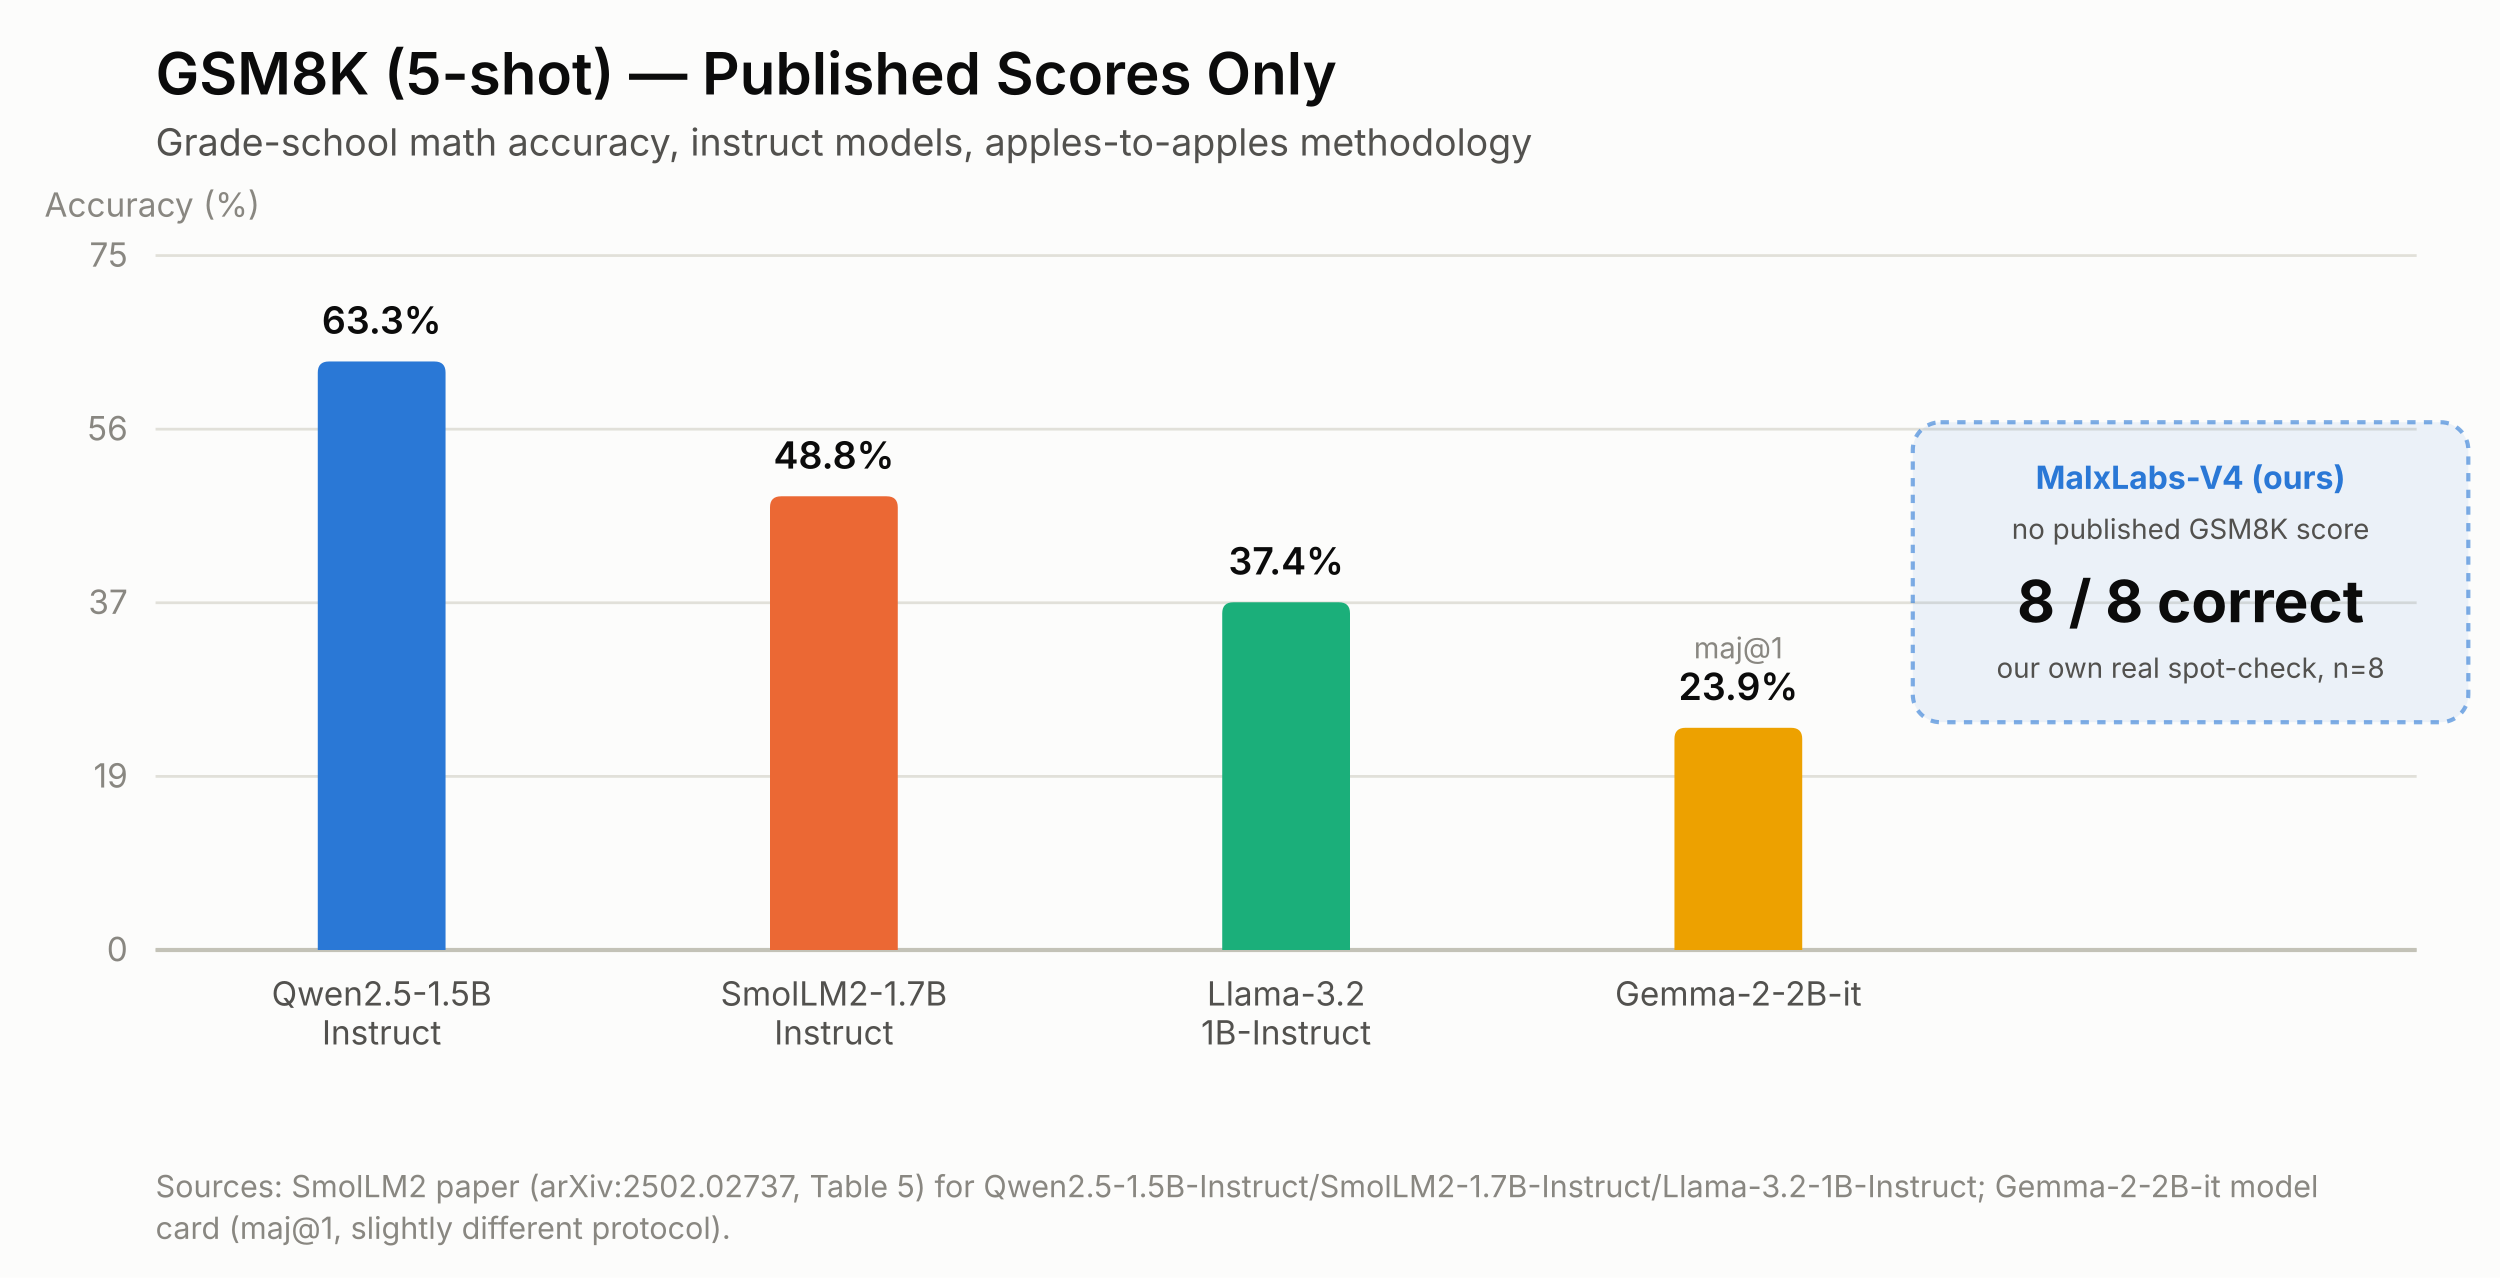
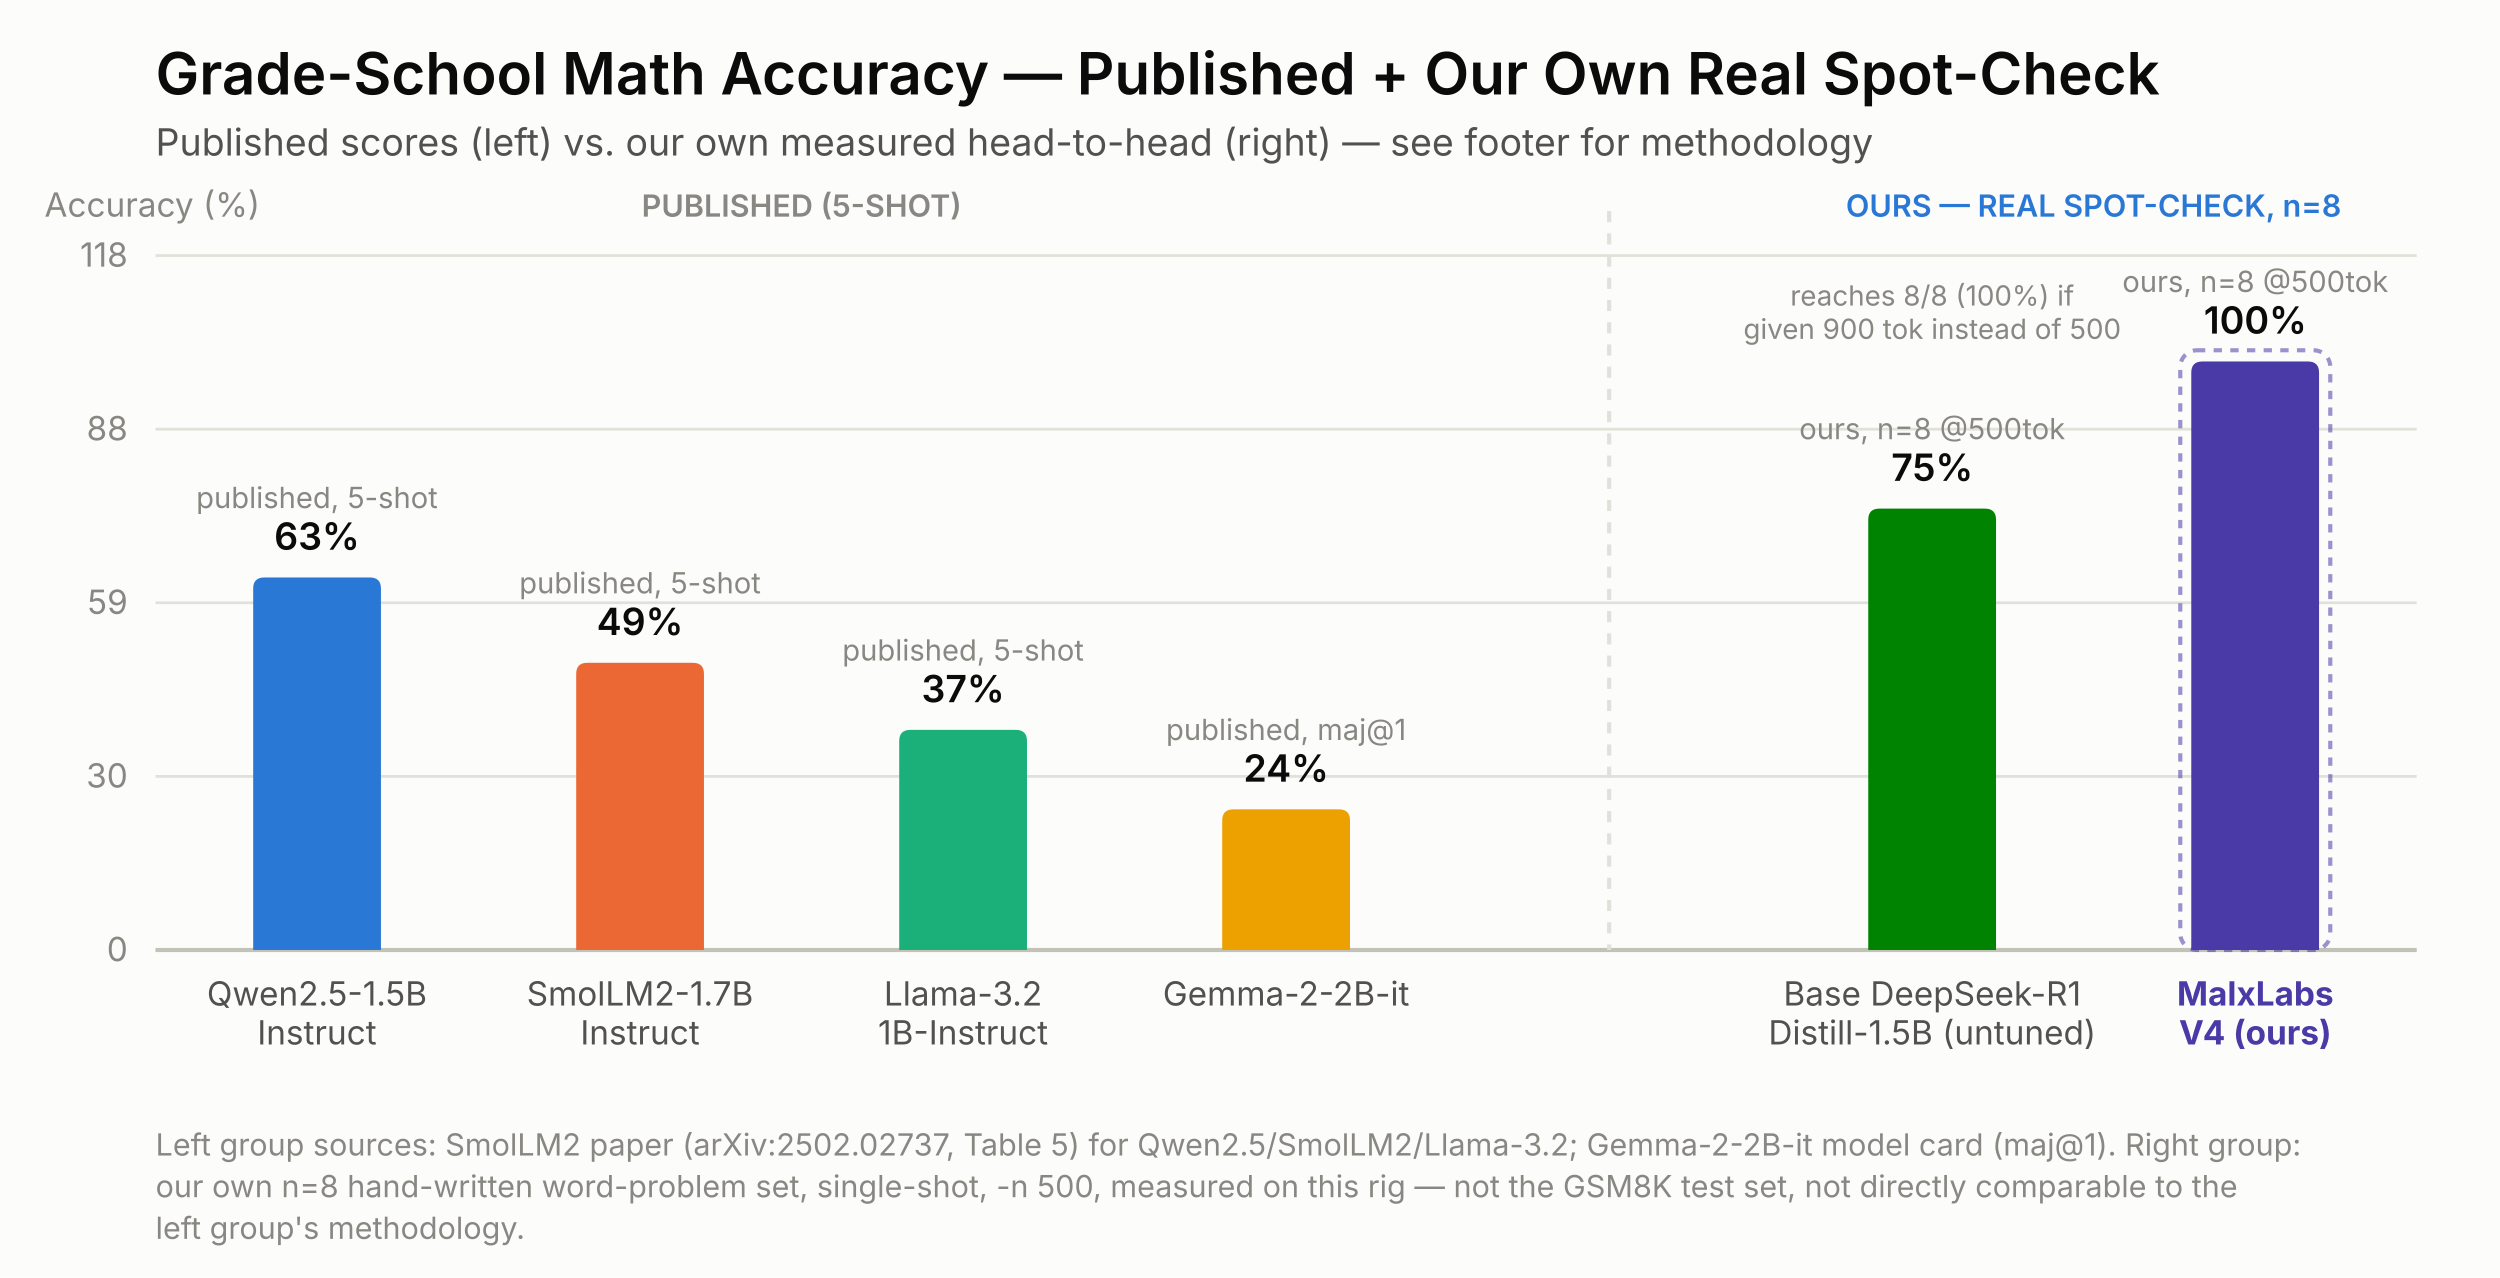
<svg xmlns="http://www.w3.org/2000/svg" viewBox="0 0 900 460" font-family="system-ui, -apple-system, Segoe UI, sans-serif">
  <rect x="0" y="0" width="900" height="460" fill="#fcfcfb" />
-   <text x="56" y="34" font-size="21" font-weight="600" fill="#0b0b0b">GSM8K (5-shot) — Published Scores Only</text>
-   <text x="56" y="56" font-size="13.5" fill="#52514e">Grade-school math accuracy, instruct models, apples-to-apples methodology</text>
+   <text x="56" y="34" font-size="21" font-weight="600" fill="#0b0b0b">Grade-School Math Accuracy — Published + Our Own Real Spot-Check</text>
+   <text x="56" y="56" font-size="13.5" fill="#52514e">Published scores (left) vs. our own measured head-to-head (right) — see footer for methodology</text>
  <line x1="56" y1="342.0" x2="870" y2="342.0" stroke="#e1e0d9" stroke-width="1" />
  <text x="46" y="346.0" font-size="12" fill="#898781" text-anchor="end">0</text>
  <line x1="56" y1="279.5" x2="870" y2="279.5" stroke="#e1e0d9" stroke-width="1" />
-   <text x="46" y="283.5" font-size="12" fill="#898781" text-anchor="end">19</text>
+   <text x="46" y="283.5" font-size="12" fill="#898781" text-anchor="end">30</text>
  <line x1="56" y1="217.0" x2="870" y2="217.0" stroke="#e1e0d9" stroke-width="1" />
-   <text x="46" y="221.0" font-size="12" fill="#898781" text-anchor="end">37</text>
+   <text x="46" y="221.0" font-size="12" fill="#898781" text-anchor="end">59</text>
  <line x1="56" y1="154.5" x2="870" y2="154.5" stroke="#e1e0d9" stroke-width="1" />
-   <text x="46" y="158.5" font-size="12" fill="#898781" text-anchor="end">56</text>
+   <text x="46" y="158.5" font-size="12" fill="#898781" text-anchor="end">88</text>
  <line x1="56" y1="92.0" x2="870" y2="92.0" stroke="#e1e0d9" stroke-width="1" />
-   <text x="46" y="96.0" font-size="12" fill="#898781" text-anchor="end">75</text>
+   <text x="46" y="96.0" font-size="12" fill="#898781" text-anchor="end">118</text>
  <line x1="56" y1="342.0" x2="870" y2="342.0" stroke="#c3c2b7" stroke-width="1.5" />
-   <path d="M 114.4,342.0 L 114.4,134.136 Q 114.4,130.136 118.4,130.136 L 156.4,130.136 Q 160.4,130.136 160.4,134.136 L 160.4,342.0 Z" fill="#2a78d6" />
-   <text x="137.4" y="120.1" font-size="13.5" font-weight="600" fill="#0b0b0b" text-anchor="middle">63.3%</text>
-   <text x="137.4" y="362.0" font-size="12" font-weight="400" fill="#52514e" text-anchor="middle">Qwen2.5-1.5B</text>
-   <text x="137.4" y="376.0" font-size="12" font-weight="400" fill="#52514e" text-anchor="middle">Instruct</text>
-   <path d="M 277.2,342.0 L 277.2,182.667 Q 277.2,178.667 281.2,178.667 L 319.2,178.667 Q 323.2,178.667 323.2,182.667 L 323.2,342.0 Z" fill="#eb6834" />
-   <text x="300.2" y="168.7" font-size="13.5" font-weight="600" fill="#0b0b0b" text-anchor="middle">48.8%</text>
-   <text x="300.2" y="362.0" font-size="12" font-weight="400" fill="#52514e" text-anchor="middle">SmolLM2-1.7B</text>
-   <text x="300.2" y="376.0" font-size="12" font-weight="400" fill="#52514e" text-anchor="middle">Instruct</text>
-   <path d="M 440.0,342.0 L 440.0,220.823 Q 440.0,216.823 444.0,216.823 L 482.0,216.823 Q 486.0,216.823 486.0,220.823 L 486.0,342.0 Z" fill="#1baf7a" />
-   <text x="463.0" y="206.8" font-size="13.5" font-weight="600" fill="#0b0b0b" text-anchor="middle">37.4%</text>
-   <text x="463.0" y="362.0" font-size="12" font-weight="400" fill="#52514e" text-anchor="middle">Llama-3.2</text>
-   <text x="463.0" y="376.0" font-size="12" font-weight="400" fill="#52514e" text-anchor="middle">1B-Instruct</text>
-   <path d="M 602.8,342.0 L 602.8,266.007 Q 602.8,262.007 606.8,262.007 L 644.8,262.007 Q 648.8,262.007 648.8,266.007 L 648.8,342.0 Z" fill="#eda100" />
-   <text x="625.8" y="252.0" font-size="13.5" font-weight="600" fill="#0b0b0b" text-anchor="middle">23.9%</text>
-   <text x="625.8" y="237.0" font-size="10.5" fill="#898781" text-anchor="middle">maj@1</text>
-   <text x="625.8" y="362.0" font-size="12" font-weight="400" fill="#52514e" text-anchor="middle">Gemma-2-2B-it</text>
+   <path d="M 91.143,342.0 L 91.143,211.89 Q 91.143,207.89 95.143,207.89 L 133.143,207.89 Q 137.143,207.89 137.143,211.89 L 137.143,342.0 Z" fill="#2a78d6" />
+   <text x="114.1" y="197.9" font-size="13.5" font-weight="600" fill="#0b0b0b" text-anchor="middle">63%</text>
+   <text x="114.1" y="182.9" font-size="10.5" fill="#898781" text-anchor="middle">published, 5-shot</text>
+   <text x="114.1" y="362.0" font-size="12" font-weight="400" fill="#52514e" text-anchor="middle">Qwen2.5-1.5B</text>
+   <text x="114.1" y="376.0" font-size="12" font-weight="400" fill="#52514e" text-anchor="middle">Instruct</text>
+   <path d="M 207.429,342.0 L 207.429,242.61 Q 207.429,238.61 211.429,238.61 L 249.429,238.61 Q 253.429,238.61 253.429,242.61 L 253.429,342.0 Z" fill="#eb6834" />
+   <text x="230.4" y="228.6" font-size="13.5" font-weight="600" fill="#0b0b0b" text-anchor="middle">49%</text>
+   <text x="230.4" y="213.6" font-size="10.5" fill="#898781" text-anchor="middle">published, 5-shot</text>
+   <text x="230.4" y="362.0" font-size="12" font-weight="400" fill="#52514e" text-anchor="middle">SmolLM2-1.7B</text>
+   <text x="230.4" y="376.0" font-size="12" font-weight="400" fill="#52514e" text-anchor="middle">Instruct</text>
+   <path d="M 323.714,342.0 L 323.714,266.763 Q 323.714,262.763 327.714,262.763 L 365.714,262.763 Q 369.714,262.763 369.714,266.763 L 369.714,342.0 Z" fill="#1baf7a" />
+   <text x="346.7" y="252.8" font-size="13.5" font-weight="600" fill="#0b0b0b" text-anchor="middle">37%</text>
+   <text x="346.7" y="237.8" font-size="10.5" fill="#898781" text-anchor="middle">published, 5-shot</text>
+   <text x="346.7" y="362.0" font-size="12" font-weight="400" fill="#52514e" text-anchor="middle">Llama-3.2</text>
+   <text x="346.7" y="376.0" font-size="12" font-weight="400" fill="#52514e" text-anchor="middle">1B-Instruct</text>
+   <path d="M 440,342.0 L 440,295.364 Q 440,291.364 444,291.364 L 482,291.364 Q 486,291.364 486,295.364 L 486,342.0 Z" fill="#eda100" />
+   <text x="463.0" y="281.4" font-size="13.5" font-weight="600" fill="#0b0b0b" text-anchor="middle">24%</text>
+   <text x="463.0" y="266.4" font-size="10.5" fill="#898781" text-anchor="middle">published, maj@1</text>
+   <text x="463.0" y="362.0" font-size="12" font-weight="400" fill="#52514e" text-anchor="middle">Gemma-2-2B-it</text>
+   <path d="M 672.571,342.0 L 672.571,187.102 Q 672.571,183.102 676.571,183.102 L 714.571,183.102 Q 718.571,183.102 718.571,187.102 L 718.571,342.0 Z" fill="#008300" />
+   <text x="695.6" y="173.1" font-size="13.5" font-weight="600" fill="#0b0b0b" text-anchor="middle">75%</text>
+   <text x="695.6" y="158.1" font-size="10.5" fill="#898781" text-anchor="middle">ours, n=8 @500tok</text>
+   <text x="695.6" y="362.0" font-size="12" font-weight="400" fill="#52514e" text-anchor="middle">Base DeepSeek-R1</text>
+   <text x="695.6" y="376.0" font-size="12" font-weight="400" fill="#52514e" text-anchor="middle">
+ Distill-1.5B (untuned)</text>
+   <path d="M 788.857,342.0 L 788.857,134.136 Q 788.857,130.136 792.857,130.136 L 830.857,130.136 Q 834.857,130.136 834.857,134.136 L 834.857,342.0 Z" fill="#4a3aa7" />
+   <rect x="784.9" y="126.1" width="54.0" height="215.9" fill="none" stroke="#4a3aa7" stroke-width="1.5" stroke-dasharray="3,3" rx="6" opacity="0.55" />
+   <text x="811.9" y="120.1" font-size="13.5" font-weight="600" fill="#0b0b0b" text-anchor="middle">100%</text>
+   <text x="811.9" y="105.1" font-size="10.5" fill="#898781" text-anchor="middle">ours, n=8 @500tok</text>
+   <text x="811.9" y="362.0" font-size="12" font-weight="700" fill="#4a3aa7" text-anchor="middle">MalxLabs</text>
+   <text x="811.9" y="376.0" font-size="12" font-weight="700" fill="#4a3aa7" text-anchor="middle">V4 (ours)</text>
  <text x="16" y="78" font-size="12" fill="#898781">Accuracy (%)</text>
-   <text x="56" y="431" font-size="11" fill="#898781">Sources: SmolLM2 paper (arXiv:2502.02737, Table 5) for Qwen2.5-1.5B-Instruct/SmolLM2-1.7B-Instruct/Llama-3.2-1B-Instruct; Gemma-2-2B-it model</text>
-   <text x="56" y="446" font-size="11" fill="#898781">card (maj@1, slightly different protocol).</text>
-   <rect x="688.6" y="152.0" width="200" height="108" rx="10" fill="#2a78d6" opacity="0.08" />
-   <rect x="688.6" y="152.0" width="200" height="108" rx="10" fill="none" stroke="#2a78d6" stroke-width="1.5" stroke-dasharray="3,3" opacity="0.6" />
-   <text x="788.6" y="176.0" font-size="11.5" font-weight="700" fill="#2a78d6" text-anchor="middle">MalxLabs-V4 (ours)</text>
-   <text x="788.6" y="194.0" font-size="10" fill="#52514e" text-anchor="middle">no published GSM8K score</text>
-   <text x="788.6" y="224.0" font-size="21" font-weight="700" fill="#0b0b0b" text-anchor="middle">8 / 8 correct</text>
-   <text x="788.6" y="244.0" font-size="10" fill="#52514e" text-anchor="middle">our own real spot-check, n=8</text>
+   <text x="56" y="416" font-size="11" fill="#898781">Left group sources: SmolLM2 paper (arXiv:2502.02737, Table 5) for Qwen2.5/SmolLM2/Llama-3.2; Gemma-2-2B-it model card (maj@1). Right group:</text>
+   <text x="56" y="431" font-size="11" fill="#898781">our own n=8 hand-written word-problem set, single-shot, -n 500, measured on this rig — not the GSM8K test set, not directly comparable to the</text>
+   <text x="56" y="446" font-size="11" fill="#898781">left group's methodology.</text>
+   <text x="288.6" y="78.0" font-size="11" font-weight="600" fill="#898781" text-anchor="middle">PUBLISHED (5-SHOT)</text>
+   <text x="753.7" y="78.0" font-size="11" font-weight="600" fill="#2a78d6" text-anchor="middle">OURS — REAL SPOT-CHECK, n=8</text>
+   <line x1="579.3" y1="76.0" x2="579.3" y2="342.0" stroke="#e1e0d9" stroke-width="1.5" stroke-dasharray="4,4" />
+   <text x="695.6" y="110.0" font-size="10" fill="#898781" text-anchor="middle">reaches 8/8 (100%) if</text>
+   <text x="695.6" y="122.0" font-size="10" fill="#898781" text-anchor="middle">given 900 tok instead of 500</text>
</svg>
